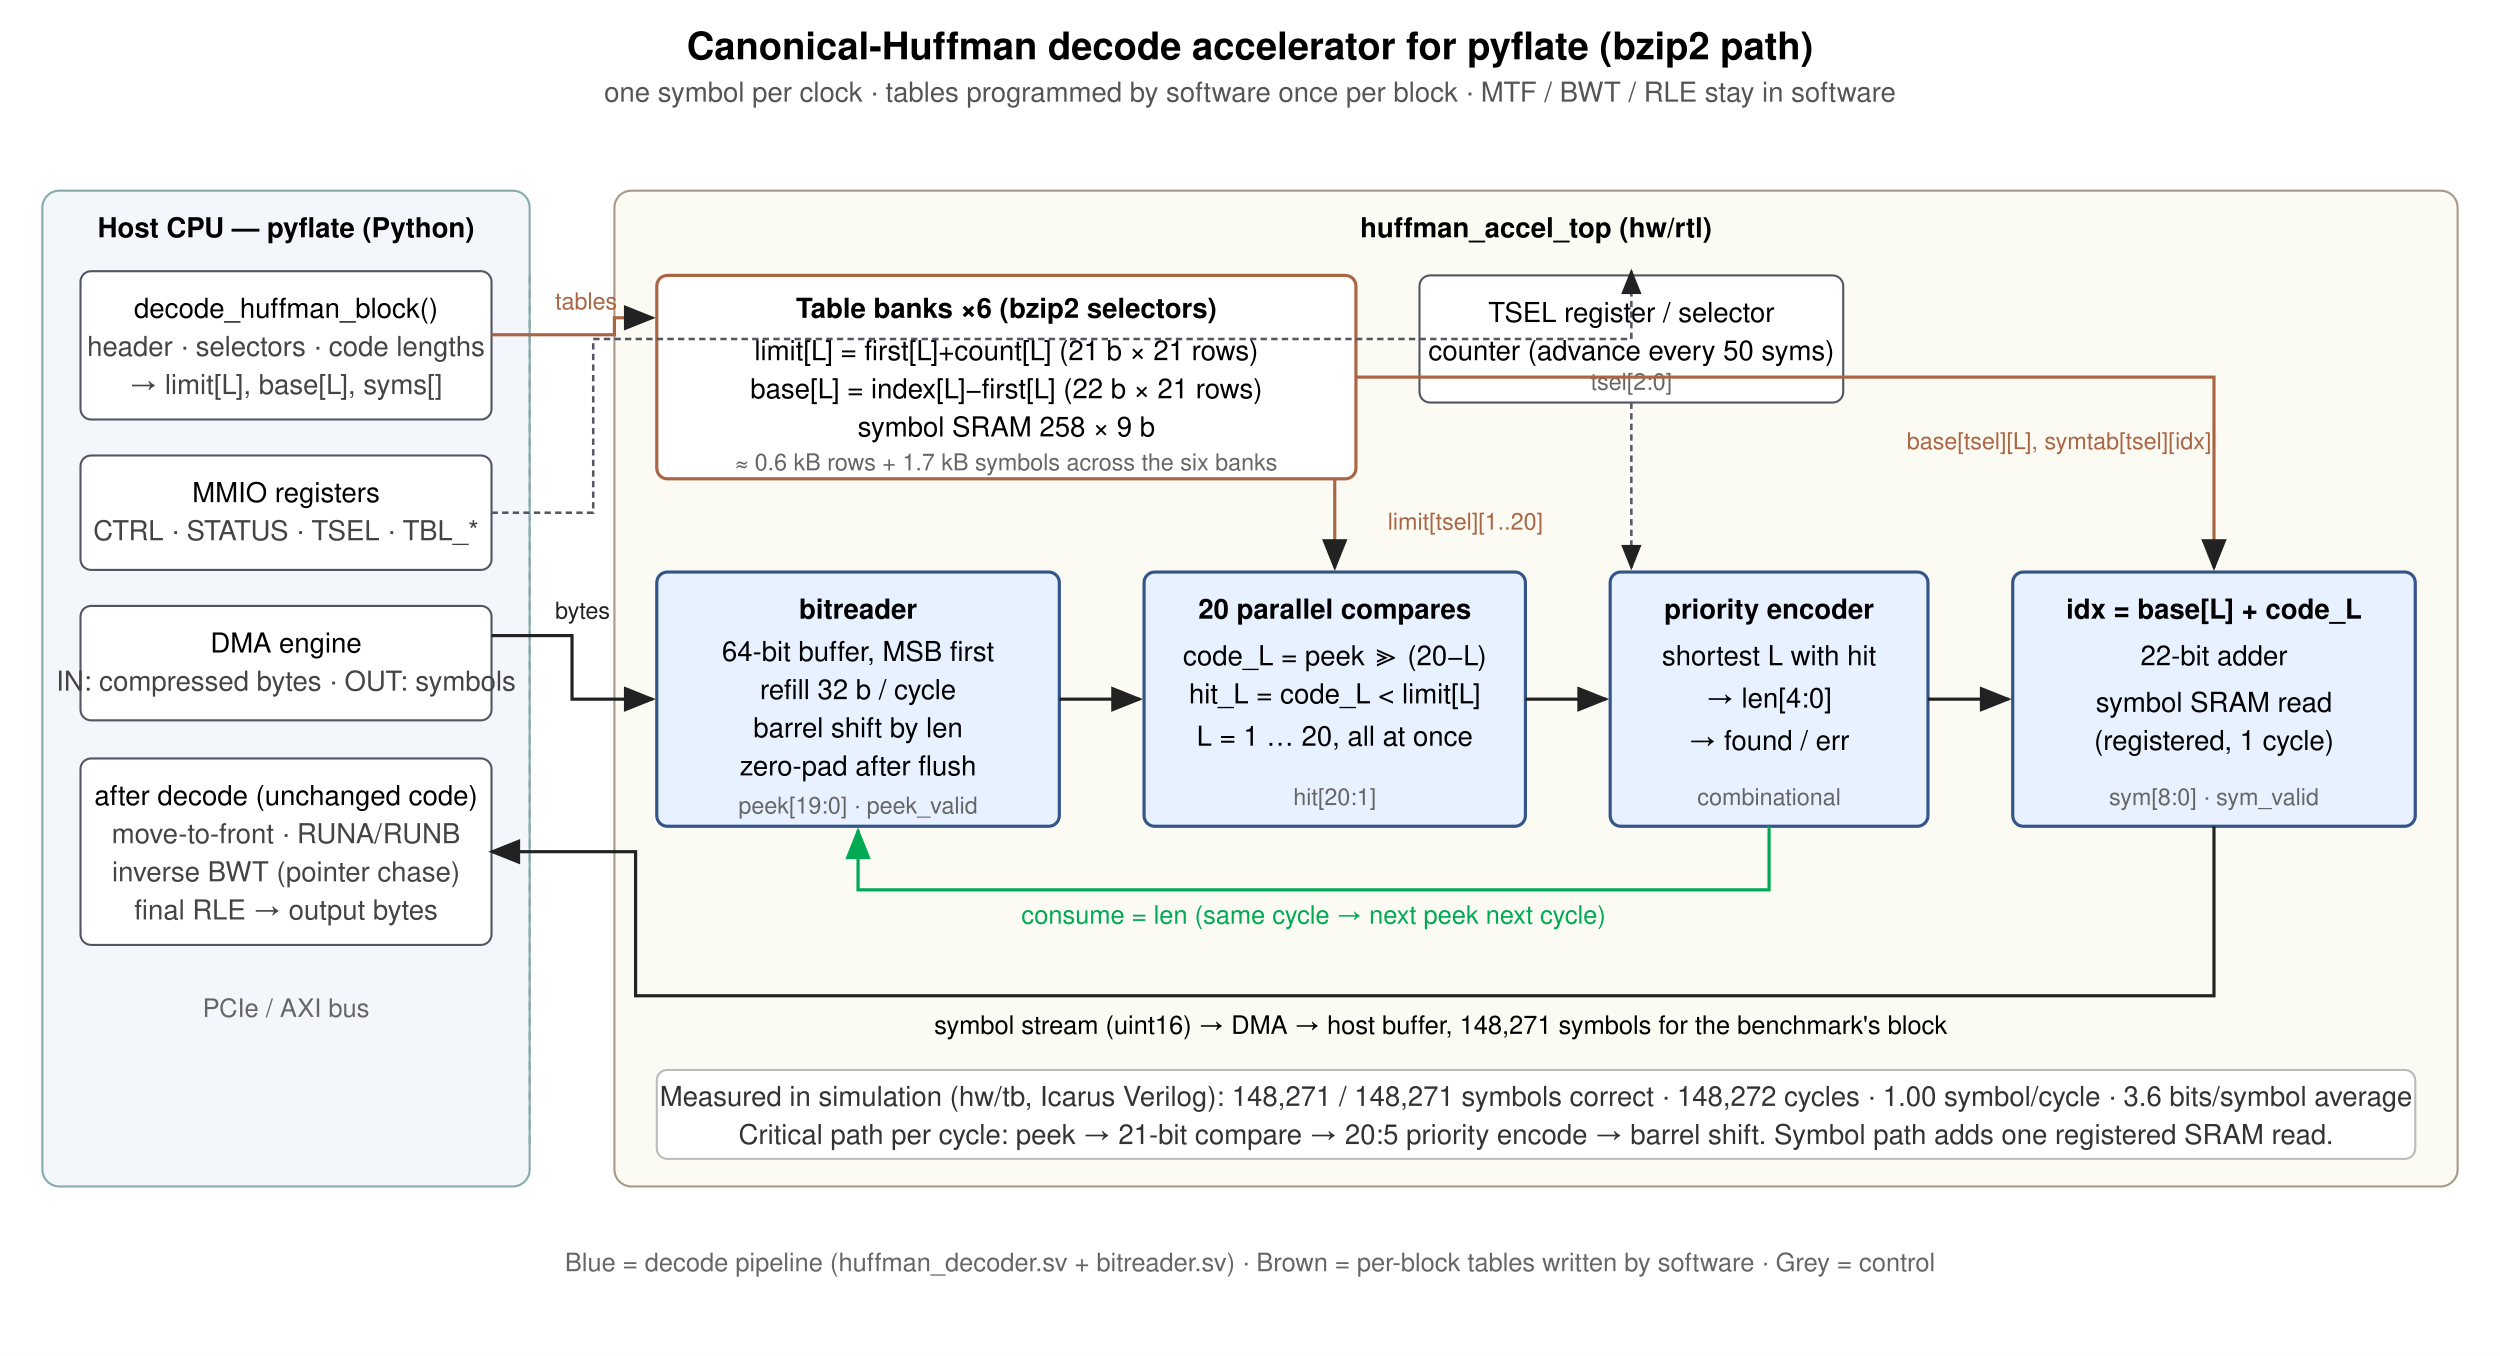
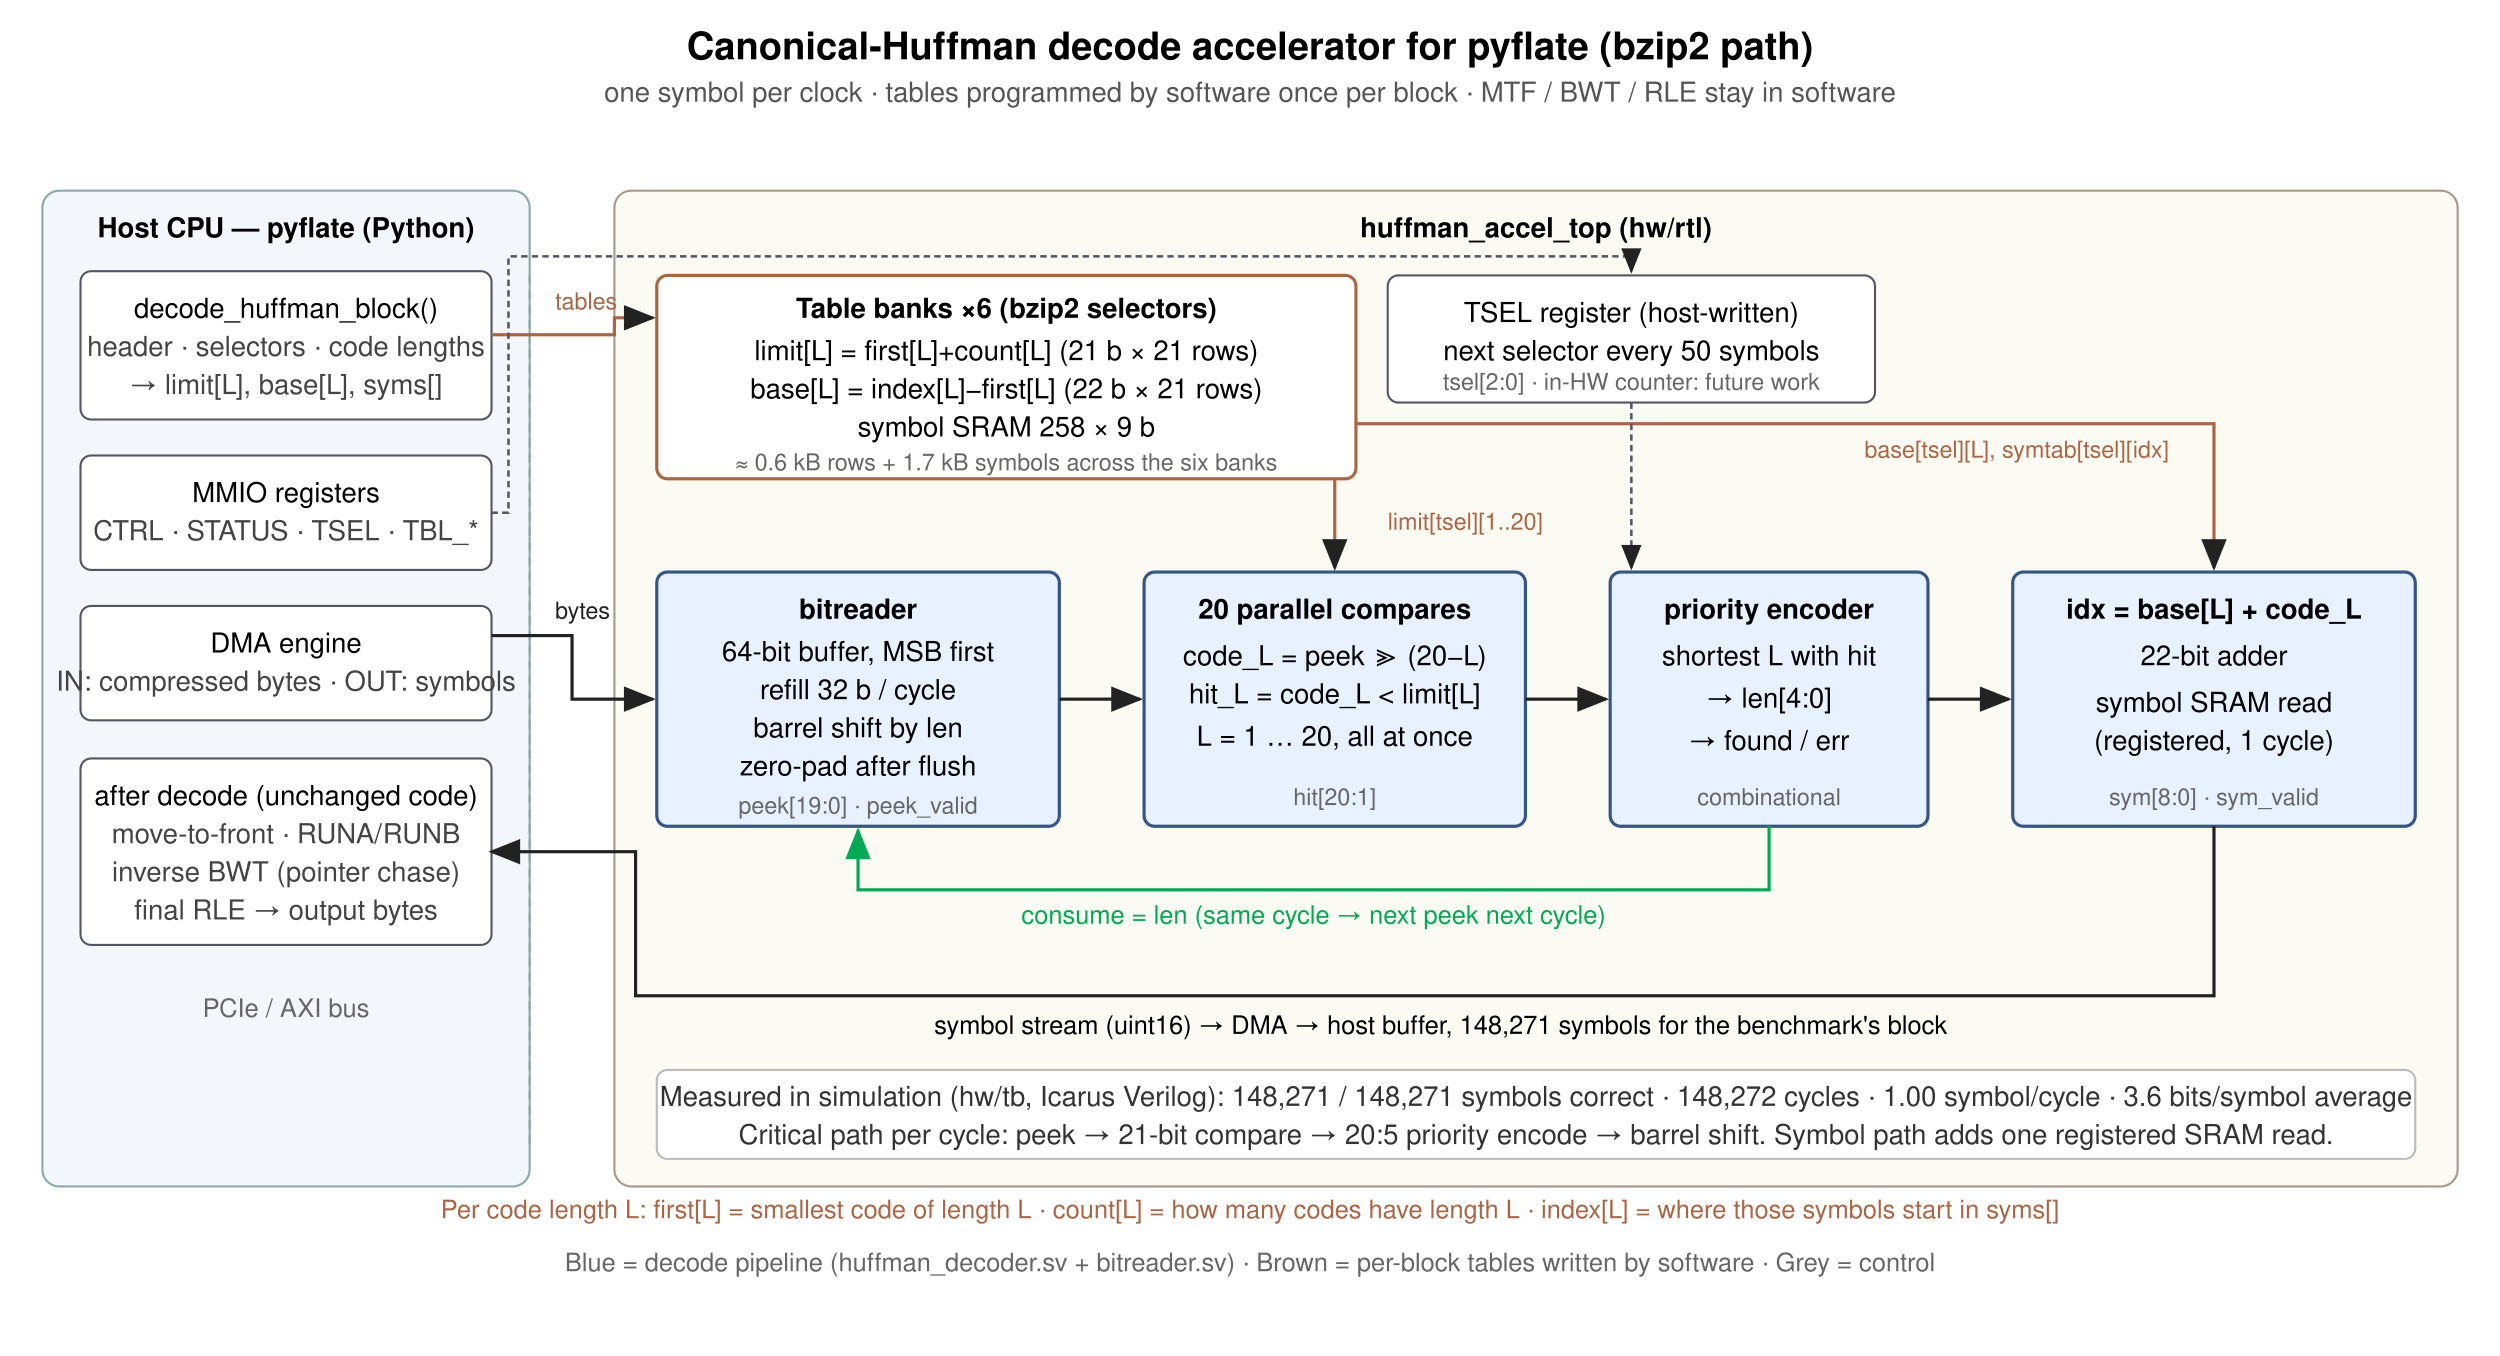
<svg xmlns="http://www.w3.org/2000/svg" viewBox="0 0 1180 640" font-family="Helvetica, Arial, sans-serif" font-size="13">
  <defs>
    <marker id="a" markerWidth="10" markerHeight="8" refX="9" refY="4" orient="auto">
      <path d="M0,0 L10,4 L0,8 z" fill="#222" />
    </marker>
    <marker id="b" markerWidth="10" markerHeight="8" refX="9" refY="4" orient="auto">
      <path d="M0,0 L10,4 L0,8 z" fill="#0a5" />
    </marker>
  </defs>
  <rect width="1180" height="640" fill="#fff" />
  <text x="590" y="28" text-anchor="middle" font-size="18" font-weight="bold">Canonical-Huffman decode accelerator for pyflate (bzip2 path)</text>
  <text x="590" y="48" text-anchor="middle" fill="#555">one symbol per clock  ·  tables programmed by software once per block  ·  MTF / BWT / RLE stay in software</text>
  <rect x="20" y="90" width="230" height="470" rx="8" fill="#f3f6fb" stroke="#8aa" />
  <text x="135" y="112" text-anchor="middle" font-weight="bold">Host CPU  —  pyflate (Python)</text>
  <rect x="38" y="128" width="194" height="70" rx="5" fill="#fff" stroke="#556" />
  <text x="135" y="150" text-anchor="middle">decode_huffman_block()</text>
  <text x="135" y="168" text-anchor="middle" fill="#444">header · selectors · code lengths</text>
  <text x="135" y="186" text-anchor="middle" fill="#444">→ limit[L], base[L], syms[]</text>
  <rect x="38" y="215" width="194" height="54" rx="5" fill="#fff" stroke="#556" />
  <text x="135" y="237" text-anchor="middle">MMIO registers</text>
  <text x="135" y="255" text-anchor="middle" fill="#444">CTRL · STATUS · TSEL · TBL_*</text>
  <rect x="38" y="286" width="194" height="54" rx="5" fill="#fff" stroke="#556" />
  <text x="135" y="308" text-anchor="middle">DMA engine</text>
  <text x="135" y="326" text-anchor="middle" fill="#444">IN: compressed bytes · OUT: symbols</text>
  <rect x="38" y="358" width="194" height="88" rx="5" fill="#fff" stroke="#556" />
  <text x="135" y="380" text-anchor="middle">after decode (unchanged code)</text>
  <text x="135" y="398" text-anchor="middle" fill="#444">move-to-front · RUNA/RUNB</text>
  <text x="135" y="416" text-anchor="middle" fill="#444">inverse BWT (pointer chase)</text>
  <text x="135" y="434" text-anchor="middle" fill="#444">final RLE → output bytes</text>
  <text x="135" y="480" text-anchor="middle" fill="#666" font-size="12">PCIe / AXI bus</text>
  <line x1="250" y1="130" x2="250" y2="540" stroke="#8aa" stroke-dasharray="4 3" />
  <rect x="290" y="90" width="870" height="470" rx="8" fill="#fbfaf3" stroke="#a98" />
  <text x="725" y="112" text-anchor="middle" font-weight="bold">huffman_accel_top  (hw/rtl)</text>
  <rect x="310" y="130" width="330" height="96" rx="5" fill="#fff" stroke="#a64" stroke-width="1.5" />
  <text x="475" y="150" text-anchor="middle" font-weight="bold">Table banks ×6  (bzip2 selectors)</text>
  <text x="475" y="170" text-anchor="middle">limit[L] = first[L]+count[L]   (21 b × 21 rows)</text>
  <text x="475" y="188" text-anchor="middle">base[L]  = index[L]−first[L]   (22 b × 21 rows)</text>
  <text x="475" y="206" text-anchor="middle">symbol SRAM  258 × 9 b</text>
  <text x="475" y="222" text-anchor="middle" fill="#666" font-size="11">≈ 0.6 kB rows + 1.7 kB symbols across the six banks</text>
-   <rect x="670" y="130" width="200" height="60" rx="5" fill="#fff" stroke="#556" />
-   <text x="770" y="152" text-anchor="middle">TSEL register  /  selector</text>
-   <text x="770" y="170" text-anchor="middle">counter (advance every 50 syms)</text>
-   <text x="770" y="184" text-anchor="middle" fill="#666" font-size="11">tsel[2:0]</text>
+   <rect x="655" y="130" width="230" height="60" rx="5" fill="#fff" stroke="#556" />
+   <text x="770" y="152" text-anchor="middle">TSEL register (host-written)</text>
+   <text x="770" y="170" text-anchor="middle">next selector every 50 symbols</text>
+   <text x="770" y="184" text-anchor="middle" fill="#666" font-size="11">tsel[2:0] · in-HW counter: future work</text>
  <rect x="310" y="270" width="190" height="120" rx="5" fill="#e8f1ff" stroke="#358" stroke-width="1.5" />
  <text x="405" y="292" text-anchor="middle" font-weight="bold">bitreader</text>
  <text x="405" y="312" text-anchor="middle">64-bit buffer, MSB first</text>
  <text x="405" y="330" text-anchor="middle">refill 32 b / cycle</text>
  <text x="405" y="348" text-anchor="middle">barrel shift by len</text>
  <text x="405" y="366" text-anchor="middle">zero-pad after flush</text>
  <text x="405" y="384" text-anchor="middle" fill="#666" font-size="11">peek[19:0]  ·  peek_valid</text>
  <rect x="540" y="270" width="180" height="120" rx="5" fill="#e8f1ff" stroke="#358" stroke-width="1.5" />
  <text x="630" y="292" text-anchor="middle" font-weight="bold">20 parallel compares</text>
  <text x="630" y="314" text-anchor="middle">code_L = peek ≫ (20−L)</text>
  <text x="630" y="332" text-anchor="middle">hit_L = code_L &lt; limit[L]</text>
  <text x="630" y="352" text-anchor="middle">L = 1 … 20, all at once</text>
  <text x="630" y="380" text-anchor="middle" fill="#666" font-size="11">hit[20:1]</text>
  <rect x="760" y="270" width="150" height="120" rx="5" fill="#e8f1ff" stroke="#358" stroke-width="1.5" />
  <text x="835" y="292" text-anchor="middle" font-weight="bold">priority encoder</text>
  <text x="835" y="314" text-anchor="middle">shortest L with hit</text>
  <text x="835" y="334" text-anchor="middle">→ len[4:0]</text>
  <text x="835" y="354" text-anchor="middle">→ found / err</text>
  <text x="835" y="380" text-anchor="middle" fill="#666" font-size="11">combinational</text>
  <rect x="950" y="270" width="190" height="120" rx="5" fill="#e8f1ff" stroke="#358" stroke-width="1.5" />
  <text x="1045" y="292" text-anchor="middle" font-weight="bold">idx = base[L] + code_L</text>
  <text x="1045" y="314" text-anchor="middle">22-bit adder</text>
  <text x="1045" y="336" text-anchor="middle">symbol SRAM read</text>
  <text x="1045" y="354" text-anchor="middle">(registered, 1 cycle)</text>
  <text x="1045" y="380" text-anchor="middle" fill="#666" font-size="11">sym[8:0]  ·  sym_valid</text>
  <line x1="500" y1="330" x2="538" y2="330" stroke="#222" stroke-width="1.5" marker-end="url(#a)" />
  <line x1="720" y1="330" x2="758" y2="330" stroke="#222" stroke-width="1.5" marker-end="url(#a)" />
  <line x1="910" y1="330" x2="948" y2="330" stroke="#222" stroke-width="1.5" marker-end="url(#a)" />
  <path d="M835,390 L835,420 L405,420 L405,392" fill="none" stroke="#0a5" stroke-width="1.5" marker-end="url(#b)" />
  <text x="620" y="436" text-anchor="middle" fill="#0a5" font-size="12">consume = len  (same cycle → next peek next cycle)</text>
  <line x1="630" y1="226" x2="630" y2="268" stroke="#a64" stroke-width="1.5" marker-end="url(#a)" />
  <text x="655" y="250" fill="#a64" font-size="11">limit[tsel][1..20]</text>
-   <path d="M640,178 L1045,178 L1045,268" fill="none" stroke="#a64" stroke-width="1.5" marker-end="url(#a)" />
-   <text x="900" y="212" fill="#a64" font-size="11">base[tsel][L], symtab[tsel][idx]</text>
+   <path d="M640,200 L1045,200 L1045,268" fill="none" stroke="#a64" stroke-width="1.5" marker-end="url(#a)" />
+   <text x="880" y="216" fill="#a64" font-size="11">base[tsel][L], symtab[tsel][idx]</text>
  <line x1="770" y1="190" x2="770" y2="268" stroke="#556" stroke-width="1.2" stroke-dasharray="3 2" marker-end="url(#a)" />
  <path d="M232,158 L290,158 L290,150 L308,150" fill="none" stroke="#a64" stroke-width="1.5" marker-end="url(#a)" />
  <text x="262" y="146" fill="#a64" font-size="11">tables</text>
-   <path d="M232,242 L280,242 L280,160 L770,160 L770,128" fill="none" stroke="#556" stroke-width="1.2" stroke-dasharray="3 2" marker-end="url(#a)" />
+   <path d="M232,242 L240,242 L240,121 L770,121 L770,128" fill="none" stroke="#556" stroke-width="1.2" stroke-dasharray="3 2" marker-end="url(#a)" />
  <path d="M232,300 L270,300 L270,330 L308,330" fill="none" stroke="#222" stroke-width="1.5" marker-end="url(#a)" />
  <text x="262" y="292" fill="#222" font-size="11">bytes</text>
  <path d="M1045,390 L1045,470 L300,470 L300,402 L232,402" fill="none" stroke="#222" stroke-width="1.5" marker-end="url(#a)" />
  <text x="680" y="488" text-anchor="middle" font-size="12">symbol stream (uint16) → DMA → host buffer, 148,271 symbols for the benchmark's block</text>
  <rect x="310" y="505" width="830" height="42" rx="5" fill="#fff" stroke="#bbb" />
  <text x="725" y="522" text-anchor="middle" fill="#333">Measured in simulation (hw/tb, Icarus Verilog): 148,271 / 148,271 symbols correct · 148,272 cycles · 1.00 symbol/cycle · 3.6 bits/symbol average</text>
  <text x="725" y="540" text-anchor="middle" fill="#333">Critical path per cycle: peek → 21-bit compare → 20:5 priority encode → barrel shift.   Symbol path adds one registered SRAM read.</text>
+   <text x="590" y="575" text-anchor="middle" fill="#a64" font-size="12">Per code length L: first[L] = smallest code of length L · count[L] = how many codes have length L · index[L] = where those symbols start in syms[]</text>
  <text x="590" y="600" text-anchor="middle" fill="#666" font-size="12">Blue = decode pipeline (huffman_decoder.sv + bitreader.sv) · Brown = per-block tables written by software · Grey = control</text>
</svg>
